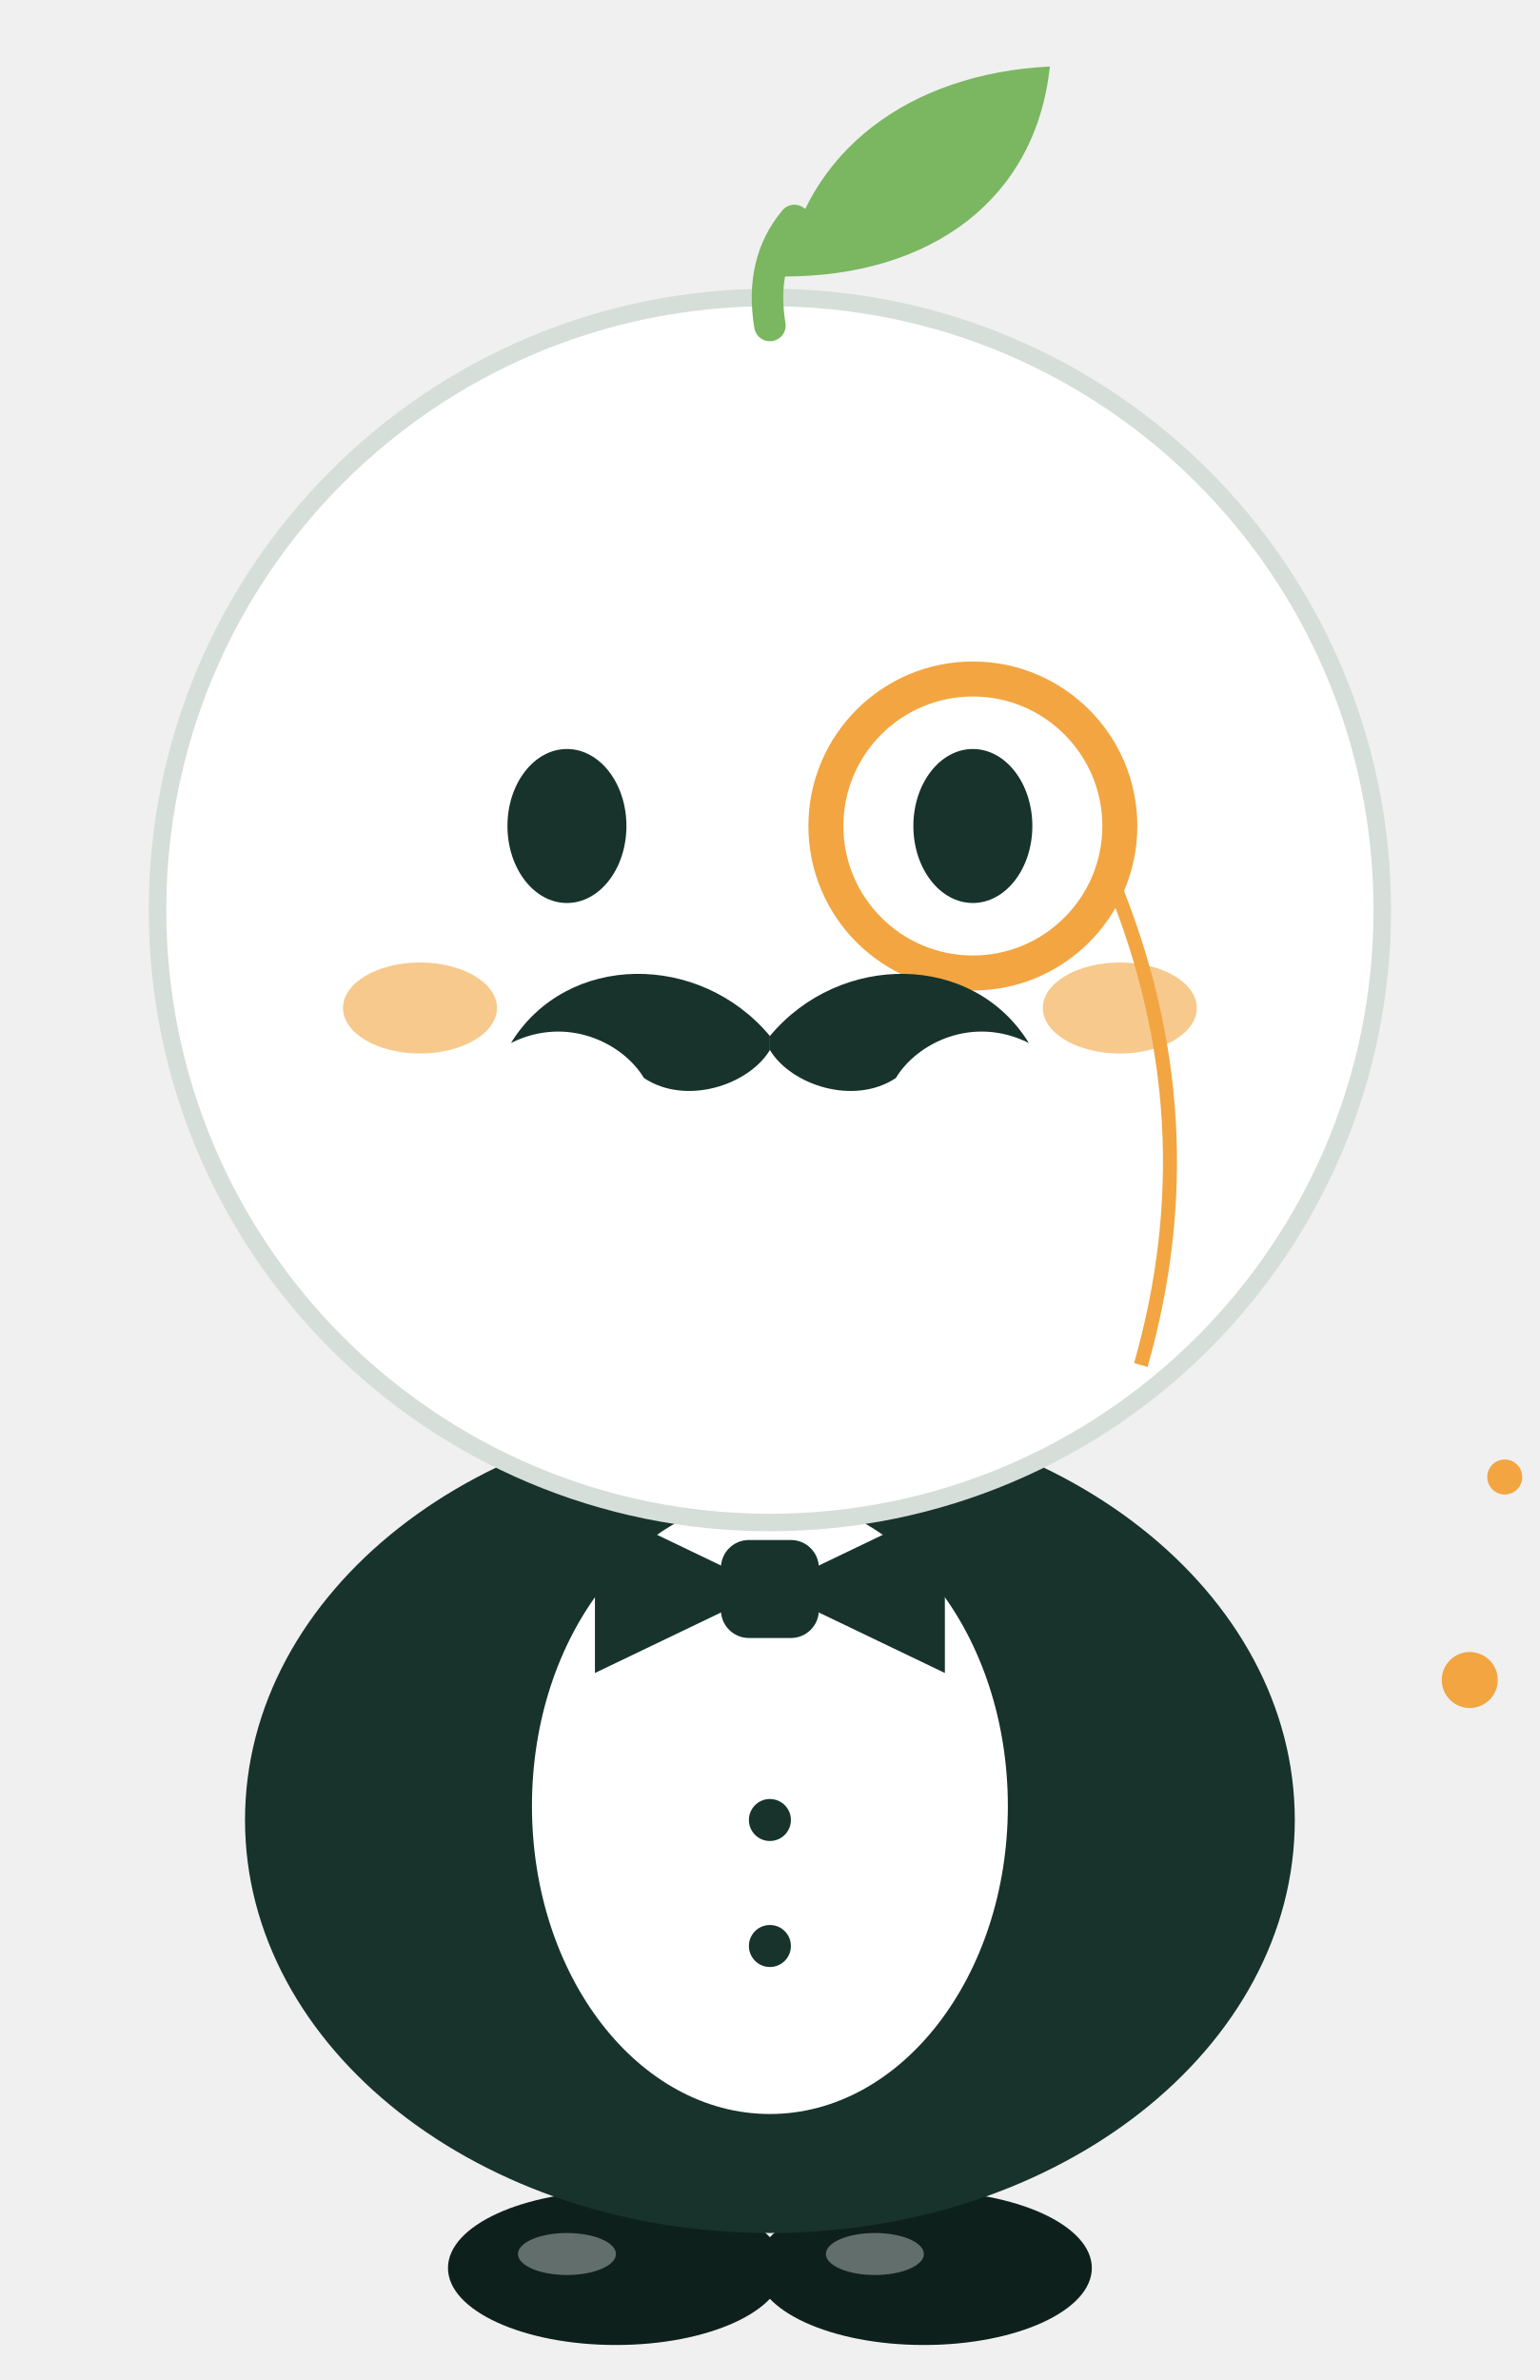
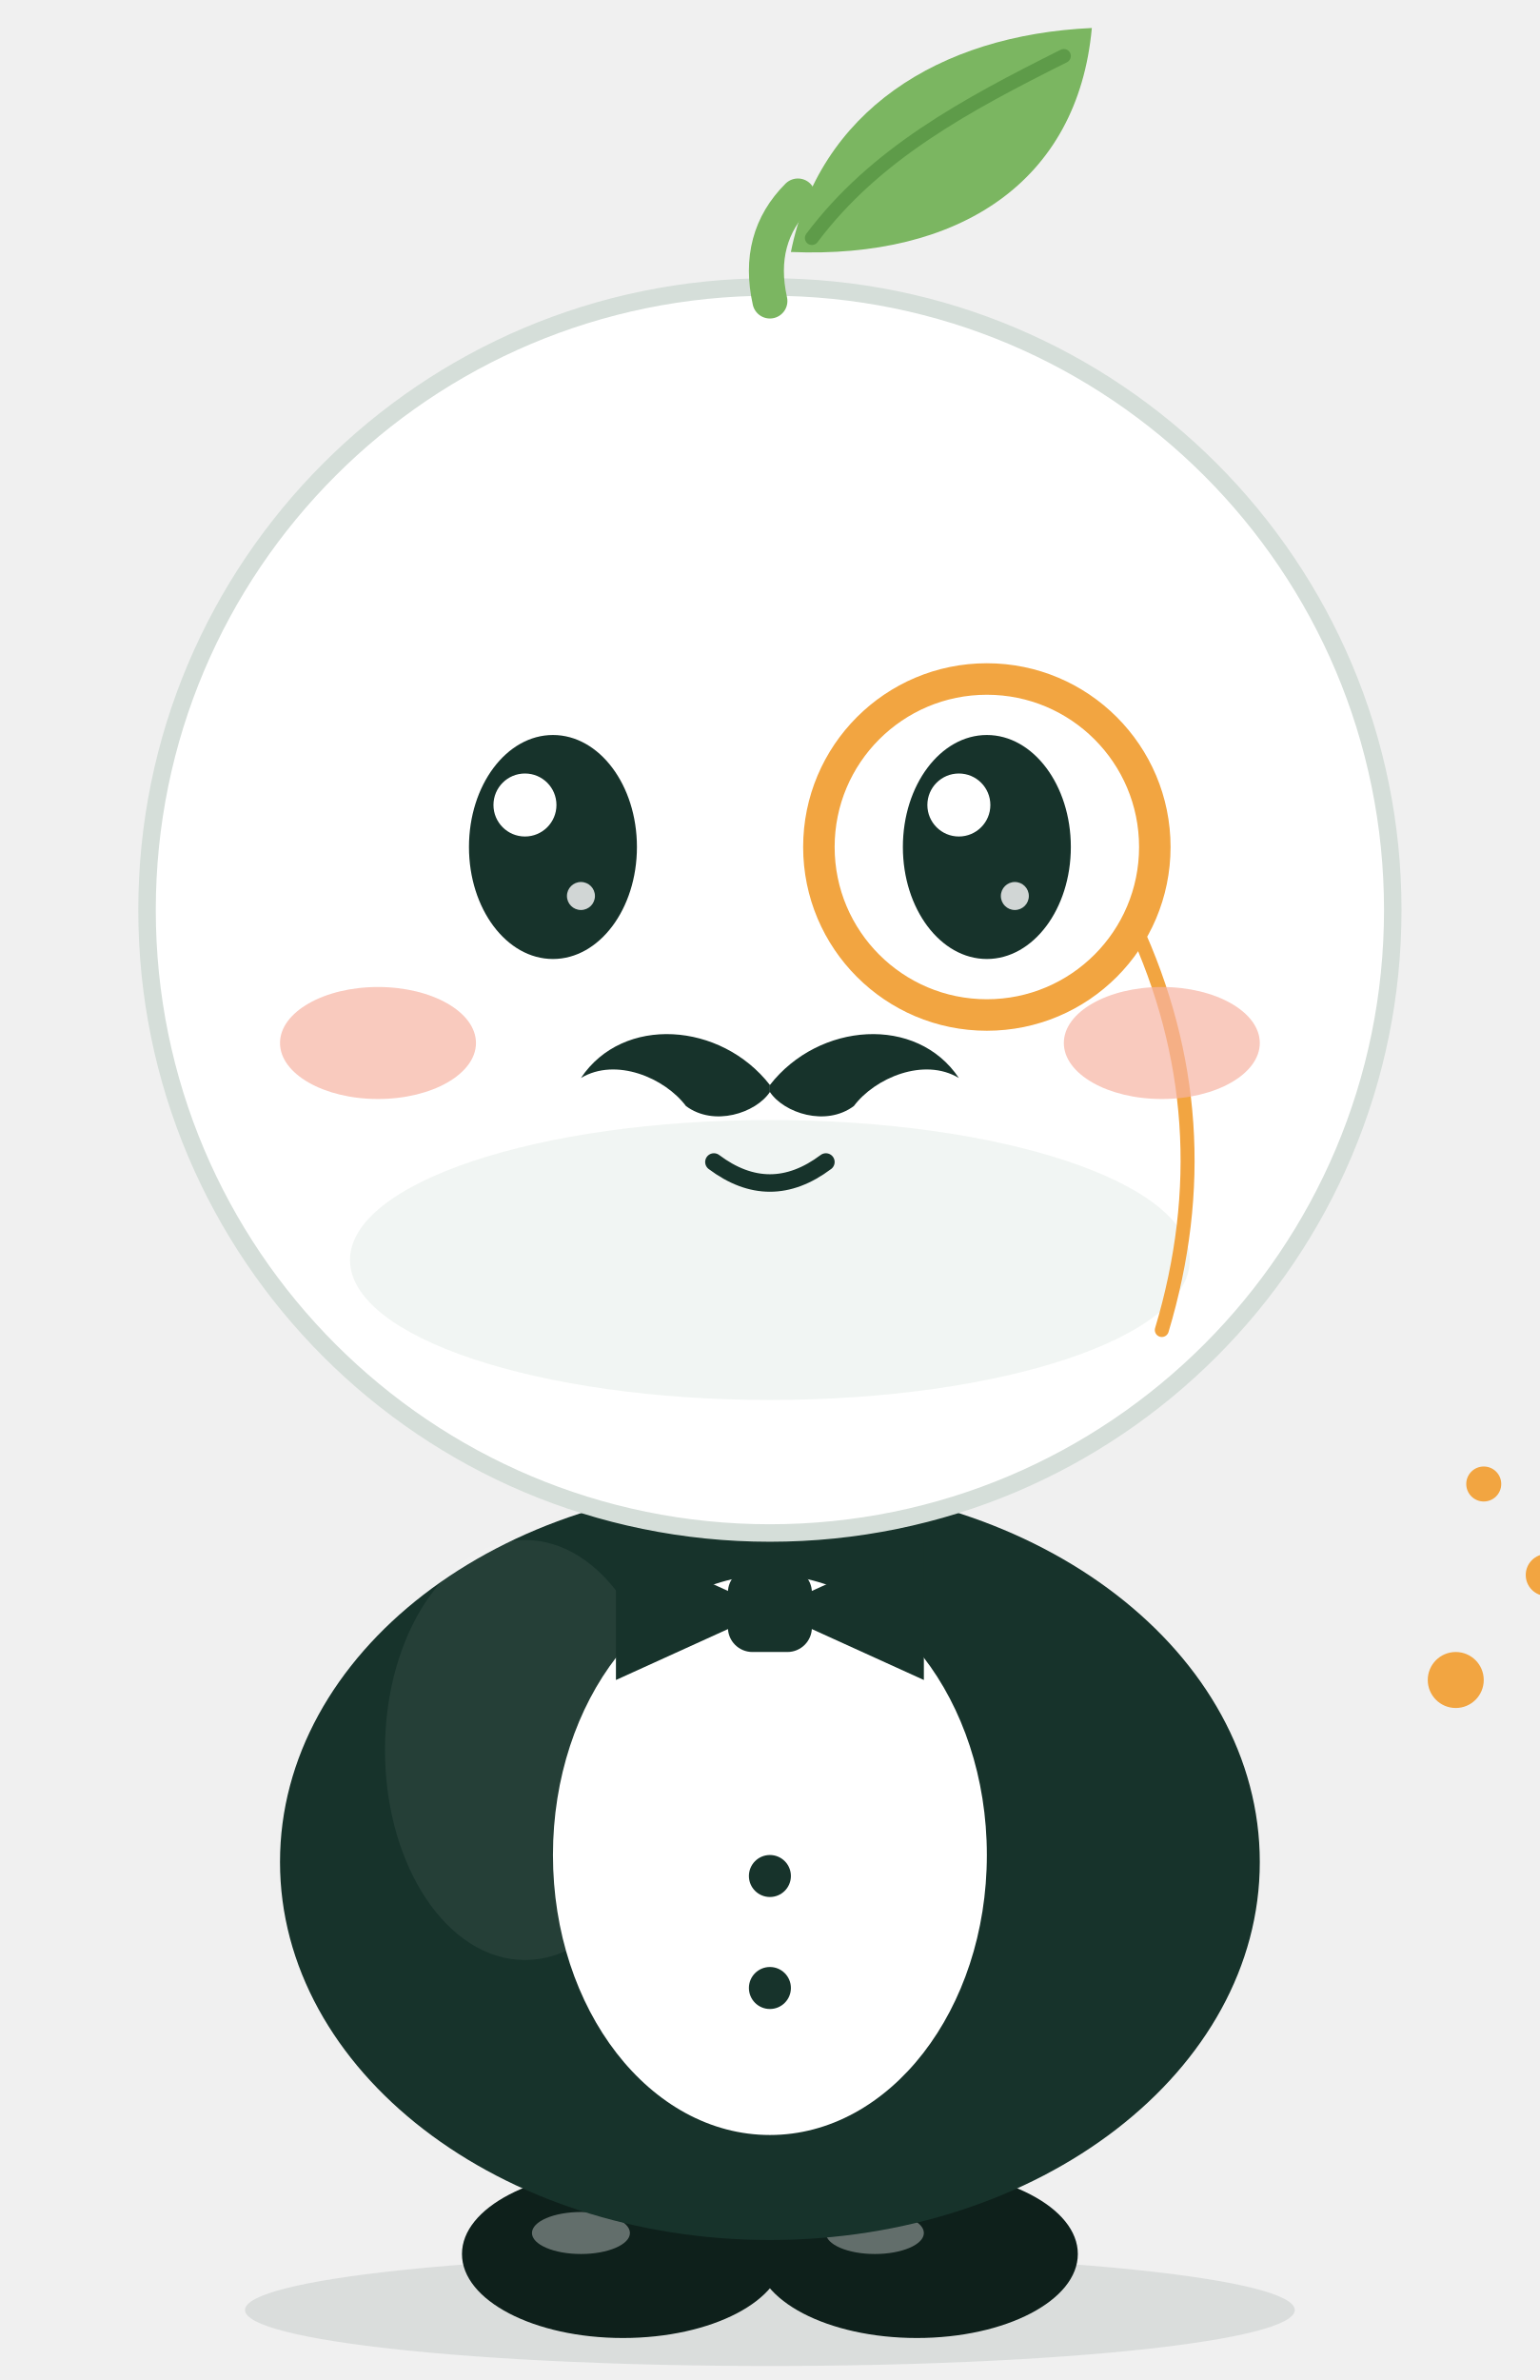
<svg class="oliver " viewBox="100 40 440 680" width="640" height="989" role="img" aria-label="Oliver">
  <g class="shoes">
-     <ellipse cx="276" cy="688" rx="48" ry="22" fill="#0E201B" />
-     <ellipse cx="364" cy="688" rx="48" ry="22" fill="#0E201B" />
-     <ellipse cx="262" cy="684" rx="14" ry="6" fill="#fff" opacity=".35" />
-     <ellipse cx="350" cy="684" rx="14" ry="6" fill="#fff" opacity=".35" />
+     <ellipse cx="320" cy="700" rx="150" ry="16" fill="#17332B" opacity=".10" />
+     <ellipse cx="278" cy="684" rx="46" ry="24" fill="#0E201B" />
+     <ellipse cx="362" cy="684" rx="46" ry="24" fill="#0E201B" />
+     <ellipse cx="266" cy="678" rx="14" ry="6" fill="#fff" opacity=".35" />
+     <ellipse cx="350" cy="678" rx="14" ry="6" fill="#fff" opacity=".35" />
  </g>
  <g class="body">
-     <ellipse cx="320" cy="560" rx="150" ry="118" fill="#17332B" />
-     <ellipse cx="320" cy="556" rx="68" ry="88" fill="#FFFFFF" />
-     <circle cx="320" cy="560" r="6" fill="#17332B" />
-     <circle cx="320" cy="596" r="6" fill="#17332B" />
-     <path d="M320 494 L 270 470 L 270 518 Z" fill="#17332B" />
-     <path d="M320 494 L 370 470 L 370 518 Z" fill="#17332B" />
-     <rect x="306" y="480" width="28" height="28" rx="8" fill="#17332B" />
+     <ellipse cx="320" cy="572" rx="140" ry="108" fill="#17332B" />
+     <ellipse cx="250" cy="540" rx="40" ry="60" fill="#fff" opacity=".06" />
+     <ellipse cx="320" cy="570" rx="62" ry="80" fill="#FFFFFF" />
+     <circle cx="320" cy="576" r="6" fill="#17332B" />
+     <circle cx="320" cy="608" r="6" fill="#17332B" />
+     <path d="M320 500 L 276 480 L 276 520 Z" fill="#17332B" />
+     <path d="M320 500 L 364 480 L 364 520 Z" fill="#17332B" />
+     <rect x="308" y="488" width="24" height="24" rx="7" fill="#17332B" />
  </g>
-   <g class="arm l" style="transform-origin:190px 540px;transform:rotate(20deg)">
-     <rect x="168" y="540" width="44" height="62" rx="22" fill="#17332B" />
-     <circle cx="190" cy="606" r="30" fill="#FFFFFF" stroke="#D5DED9" stroke-width="4" />
+   <g class="arm l" style="transform-origin:200px 550px;transform:rotate(20deg)">
+     <rect x="180" y="550" width="40" height="50" rx="20" fill="#17332B" />
+     <circle cx="200" cy="604" r="27" fill="#FFFFFF" stroke="#D5DED9" stroke-width="4" />
  </g>
-   <g class="arm r" style="transform-origin:452px 520px;transform:rotate(-200deg)">
-     <rect x="430" y="520" width="44" height="62" rx="22" fill="#17332B" />
-     <circle cx="452" cy="586" r="30" fill="#FFFFFF" stroke="#D5DED9" stroke-width="4" />
-     <rect x="441" y="568" width="22" height="36" rx="10" fill="#fff" stroke="#D5DED9" stroke-width="4" />
+   <g class="arm r" style="transform-origin:446px 530px;transform:rotate(-200deg)">
+     <rect x="426" y="530" width="40" height="50" rx="20" fill="#17332B" />
+     <circle cx="446" cy="584" r="27" fill="#FFFFFF" stroke="#D5DED9" stroke-width="4" />
+     <rect x="441" y="560" width="20" height="32" rx="9" fill="#fff" stroke="#D5DED9" stroke-width="4" />
  </g>
  <g class="head">
-     <circle cx="320" cy="300" r="175" fill="#FFFFFF" stroke="#D5DED9" stroke-width="5" />
-     <path d="M320 133 Q 317 115 327 103" fill="none" stroke="#7BB661" stroke-width="9" stroke-linecap="round" />
-     <path d="M324 119 C 330 83, 360 61, 400 59 C 396 97, 366 119, 324 119 Z" fill="#7BB661" />
+     <circle cx="320" cy="300" r="178" fill="#FFFFFF" stroke="#D5DED9" stroke-width="5" />
+     <ellipse cx="320" cy="400" rx="120" ry="40" fill="#EEF3F0" opacity=".8" />
+     <path d="M320 126 Q 316 108 328 96" fill="none" stroke="#7BB661" stroke-width="10" stroke-linecap="round" />
+     <path d="M326 112 C 334 72, 368 50, 412 48 C 408 92, 374 114, 326 112 Z" fill="#7BB661" />
+     <path d="M332 108 C 350 84, 376 70, 404 56" fill="none" stroke="#5E9B49" stroke-width="4" stroke-linecap="round" />
    <g class="eyes">
-       <ellipse cx="262" cy="276" rx="17" ry="22" fill="#17332B" />
-       <ellipse cx="378" cy="276" rx="17" ry="22" fill="#17332B" />
+       <ellipse cx="258" cy="282" rx="24" ry="32" fill="#17332B" />
+       <ellipse cx="382" cy="282" rx="24" ry="32" fill="#17332B" />
+       <circle cx="250" cy="270" r="9" fill="#fff" />
+       <circle cx="374" cy="270" r="9" fill="#fff" />
+       <circle cx="266" cy="296" r="4" fill="#fff" opacity=".8" />
+       <circle cx="390" cy="296" r="4" fill="#fff" opacity=".8" />
    </g>
-     <circle class="mono" cx="378" cy="276" r="42" fill="none" stroke="#F2A541" stroke-width="10" />
-     <path d="M418 292 Q 446 360 426 430" fill="none" stroke="#F2A541" stroke-width="4" />
-     <ellipse cx="220" cy="328" rx="22" ry="13" fill="#F2A541" opacity="0.6" />
-     <ellipse cx="420" cy="328" rx="22" ry="13" fill="#F2A541" opacity="0.6" />
+     <circle class="mono" cx="382" cy="282" r="48" fill="none" stroke="#F2A541" stroke-width="9" />
+     <path d="M424 304 Q 450 360 432 420" fill="none" stroke="#F2A541" stroke-width="4" stroke-linecap="round" />
+     <ellipse cx="208" cy="338" rx="28" ry="16" fill="#F7B3A3" opacity="0.7" />
+     <ellipse cx="432" cy="338" rx="28" ry="16" fill="#F7B3A3" opacity="0.7" />
    <g class="stache">
-       <path d="M320 336 C 300 312, 262 312, 246 338 C 262 330, 278 338, 284 348 C 296 356, 314 350, 320 340 Z" fill="#17332B" />
-       <path d="M320 336 C 340 312, 378 312, 394 338 C 378 330, 362 338, 356 348 C 344 356, 326 350, 320 340 Z" fill="#17332B" />
+       <path d="M320 350 C 306 332, 278 330, 266 348 C 276 342, 290 348, 296 356 C 304 362, 316 358, 320 352 Z" fill="#17332B" />
+       <path d="M320 350 C 334 332, 362 330, 374 348 C 364 342, 350 348, 344 356 C 336 362, 324 358, 320 352 Z" fill="#17332B" />
    </g>
+     <path d="M304 372 Q 320 384 336 372" fill="none" stroke="#17332B" stroke-width="5" stroke-linecap="round" />
  </g>
-   <circle cx="520" cy="520" r="8" fill="#F2A541" />
-   <circle cx="548" cy="488" r="6" fill="#F2A541" />
-   <circle cx="530" cy="462" r="5" fill="#F2A541" />
+   <circle cx="516" cy="520" r="8" fill="#F2A541" />
+   <circle cx="542" cy="490" r="6" fill="#F2A541" />
+   <circle cx="524" cy="464" r="5" fill="#F2A541" />
</svg>
